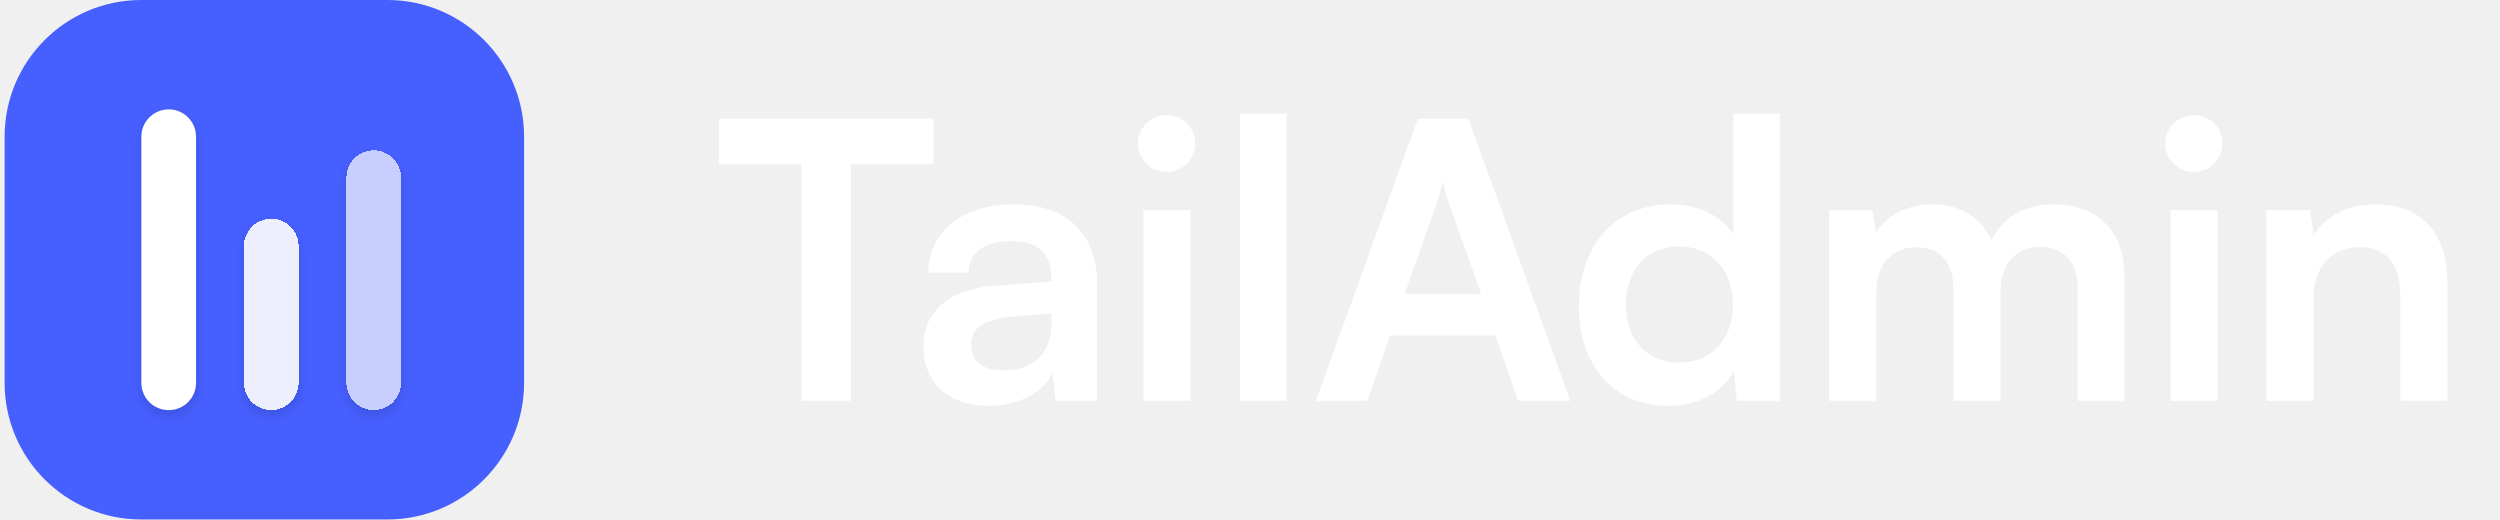
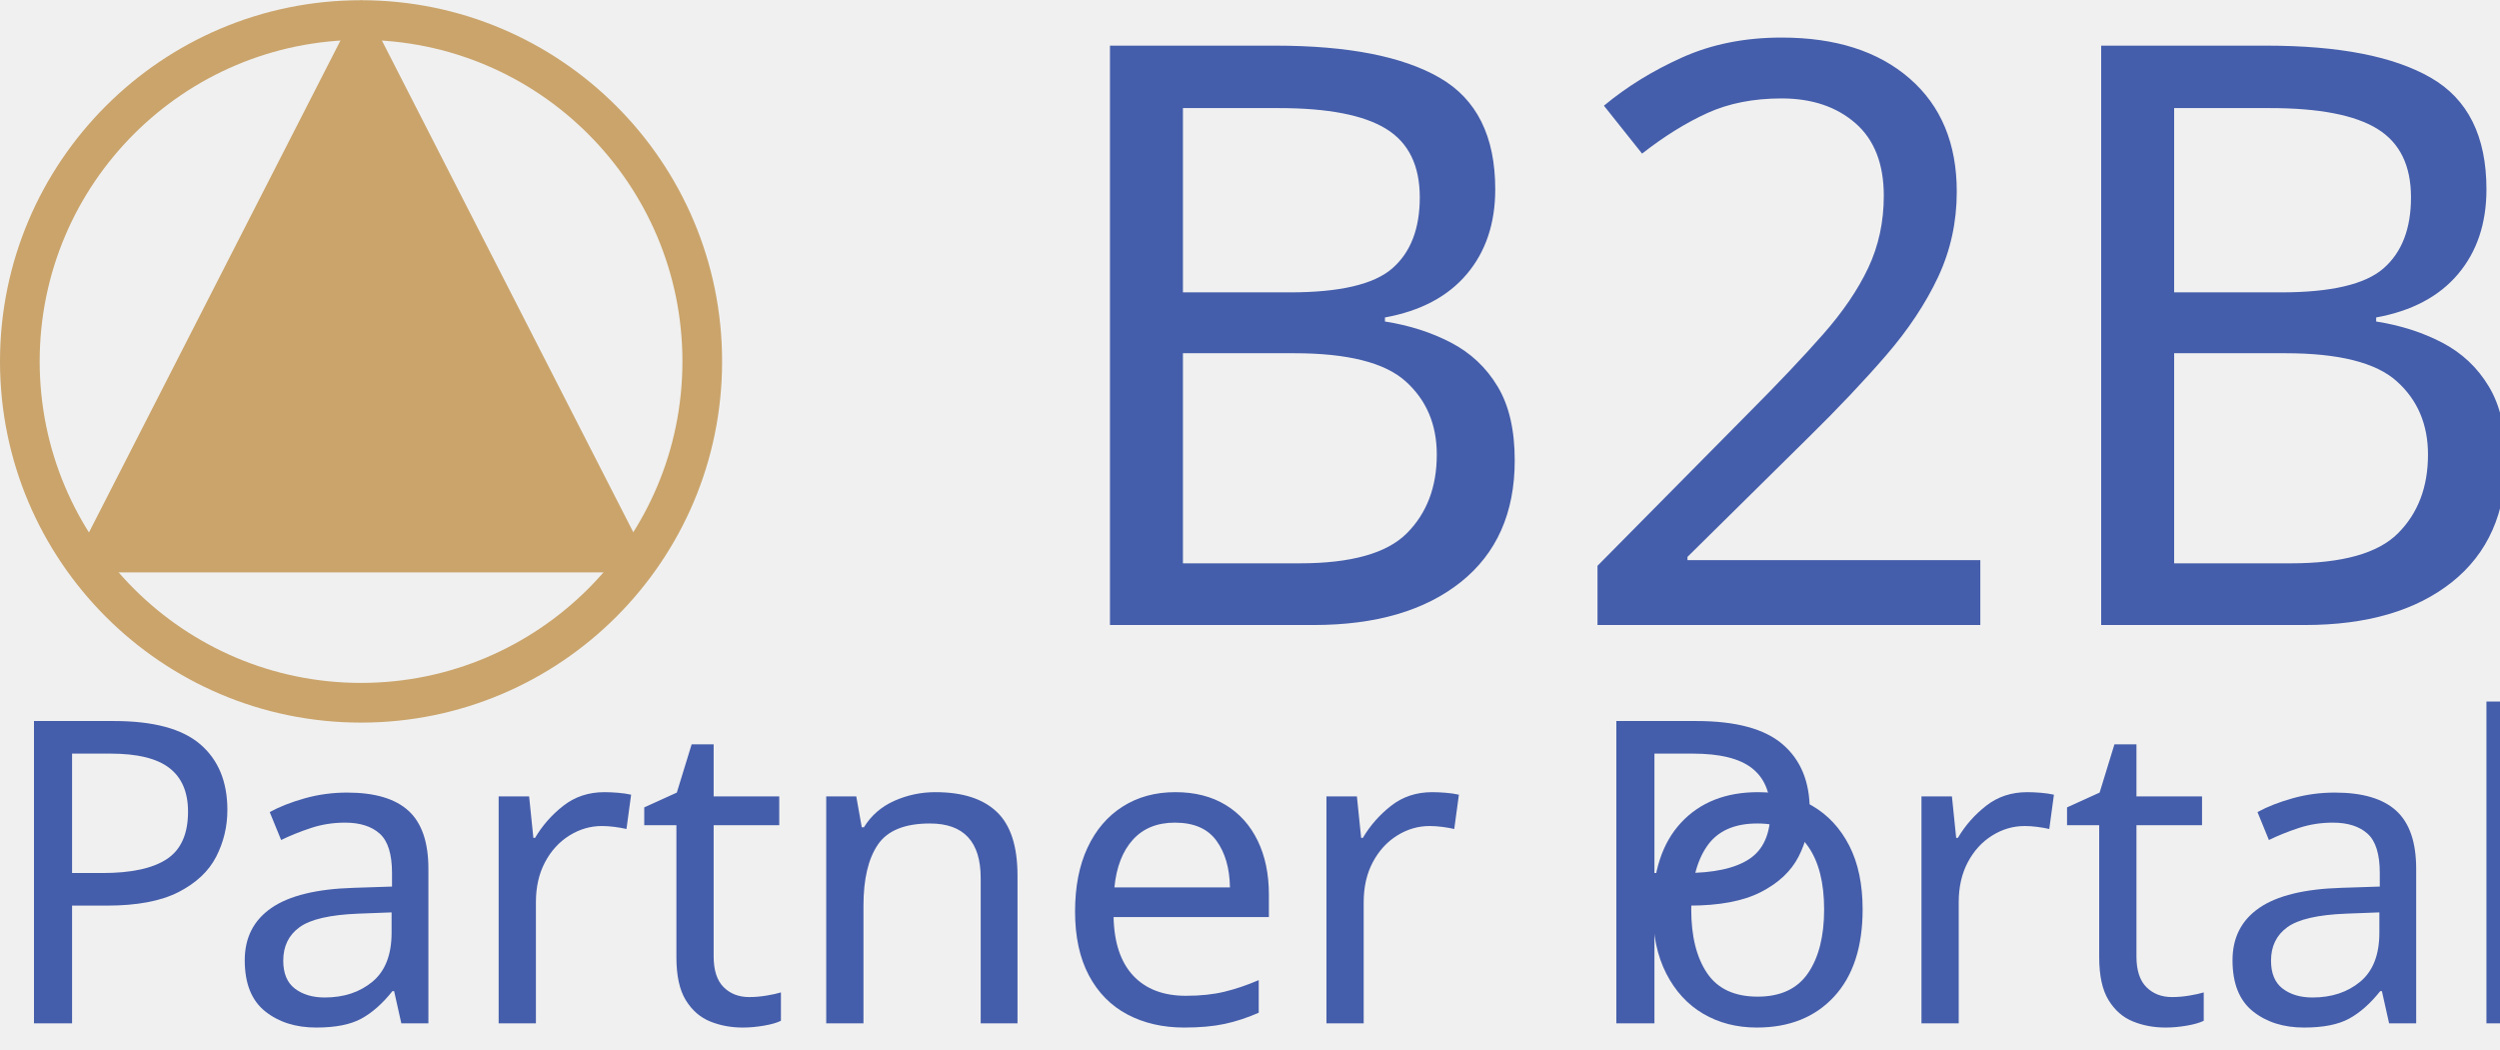
- <svg xmlns="http://www.w3.org/2000/svg" width="231" height="48" viewBox="0 0 231 48" fill="none">
-   <path d="M0.426 12.632C0.426 5.655 6.081 0 13.057 0H35.794C42.77 0 48.426 5.655 48.426 12.632V35.368C48.426 42.345 42.77 48 35.794 48H13.057C6.081 48 0.426 42.345 0.426 35.368V12.632Z" fill="#465FFF" />
-   <g filter="url(#filter0_d_3903_56743)">
-     <path d="M13.062 12.632C13.062 11.237 14.193 10.106 15.588 10.106C16.983 10.106 18.114 11.237 18.114 12.632V35.369C18.114 36.764 16.983 37.895 15.588 37.895C14.193 37.895 13.062 36.764 13.062 35.369V12.632Z" fill="white" />
+ <svg xmlns="http://www.w3.org/2000/svg" width="100%" height="100%" viewBox="0 0 2362 992" version="1.1" xml:space="preserve" style="fill-rule:evenodd;clip-rule:evenodd;stroke-linejoin:round;stroke-miterlimit:2;">
+   <g transform="matrix(5.559781,0,0,5.559781,-4683.763,-3744.114)">
+     <g transform="matrix(137.8951,0,0,137.8951,1256.591,779.6376)">
+         </g>
+     <text x="1017.757px" y="779.638px" style="font-family:'Dubai-Regular', 'Dubai', sans-serif;font-size:137.895px;fill:rgb(69,94,171);">B2B</text>
  </g>
-   <g filter="url(#filter1_d_3903_56743)">
-     <path d="M22.539 22.735C22.539 21.34 23.67 20.209 25.065 20.209C26.461 20.209 27.592 21.34 27.592 22.735V35.367C27.592 36.762 26.461 37.893 25.065 37.893C23.67 37.893 22.539 36.762 22.539 35.367V22.735Z" fill="white" fill-opacity="0.9" shape-rendering="crispEdges" />
+   <g transform="matrix(0.984045,0,0,0.984045,-758.0798,-301.0373)">
+     <g transform="matrix(406.4854,0,0,406.4854,3117.135,1288.425)">
+         </g>
+     <text x="763.585px" y="1288.425px" style="font-family:'Dubai-Regular', 'Dubai', sans-serif;font-size:406.485px;fill:rgb(69,94,171);">P<tspan x="986.746px 1176.981px " y="1288.425px 1288.425px ">ar</tspan>tner P<tspan x="2335.464px 2541.552px " y="1288.425px 1288.425px ">or</tspan>tal</text>
  </g>
-   <g filter="url(#filter2_d_3903_56743)">
-     <path d="M32.008 16.419C32.008 15.024 33.139 13.893 34.534 13.893C35.929 13.893 37.06 15.024 37.06 16.419V35.366C37.06 36.761 35.929 37.893 34.534 37.893C33.139 37.893 32.008 36.761 32.008 35.366V16.419Z" fill="white" fill-opacity="0.7" shape-rendering="crispEdges" />
+   <g transform="matrix(1.321762,0,0,1.321762,-126.5355,-458.1155)">
+     <g transform="matrix(2.606248,0,0,2.606248,-2038.096,-1228.101)">
+       <circle cx="917.799" cy="703.321" r="99.064" style="fill:rgb(255,0,0);fill-opacity:0;" />
+       <path d="M917.799,604.258C972.474,604.258 1016.863,648.647 1016.863,703.321C1016.863,757.996 972.474,802.385 917.799,802.385C863.125,802.385 818.736,757.996 818.736,703.321C818.736,648.647 863.125,604.258 917.799,604.258ZM917.799,615.144C869.133,615.144 829.622,654.655 829.622,703.321C829.622,751.988 869.133,791.499 917.799,791.499C966.466,791.499 1005.977,751.988 1005.977,703.321C1005.977,654.655 966.466,615.144 917.799,615.144Z" style="fill:rgb(202,164,107);" />
+     </g>
+     <g transform="matrix(7.569495,0,0,3.82922,-7323.103,-2474.439)">
+       <path d="M1014.217,736.712L1041.863,843.561L986.57,843.561L1014.217,736.712Z" style="fill:rgb(202,164,107);" />
+     </g>
  </g>
-   <path d="M66.426 15.172H74.058V37.036H78.624V15.172H86.257V10.964H66.426V15.172Z" fill="white" />
-   <path d="M91.352 37.5C94.098 37.5 96.488 36.252 97.237 34.433L97.558 37.036H101.375V26.336C101.375 21.45 98.45 18.882 93.706 18.882C88.927 18.882 85.788 21.378 85.788 25.195H89.497C89.497 23.34 90.924 22.27 93.492 22.27C95.704 22.27 97.13 23.233 97.13 25.623V26.015L91.851 26.407C87.678 26.729 85.324 28.762 85.324 32.007C85.324 35.324 87.607 37.5 91.352 37.5ZM92.779 34.219C90.817 34.219 89.747 33.434 89.747 31.829C89.747 30.402 90.781 29.511 93.492 29.261L97.166 28.976V29.903C97.166 32.614 95.454 34.219 92.779 34.219Z" fill="white" />
-   <path d="M107.825 15.886C109.252 15.886 110.429 14.709 110.429 13.246C110.429 11.784 109.252 10.643 107.825 10.643C106.327 10.643 105.15 11.784 105.15 13.246C105.15 14.709 106.327 15.886 107.825 15.886ZM105.649 37.036H110.001V19.417H105.649V37.036Z" fill="white" />
-   <path d="M118.883 37.036V10.5H114.568V37.036H118.883Z" fill="white" />
-   <path d="M126.337 37.036L128.441 31.009H138.179L140.283 37.036H145.098L135.682 10.964H131.009L121.593 37.036H126.337ZM132.757 18.739C133.007 18.026 133.221 17.241 133.328 16.742C133.399 17.277 133.649 18.061 133.863 18.739L136.859 27.157H129.797L132.757 18.739Z" fill="white" />
-   <path d="M154.165 37.5C156.84 37.5 159.122 36.323 160.192 34.29L160.478 37.036H164.472V10.5H160.157V21.664C159.051 19.916 156.875 18.882 154.414 18.882C149.1 18.882 145.89 22.805 145.89 28.298C145.89 33.755 149.064 37.5 154.165 37.5ZM155.128 33.505C152.096 33.505 150.241 31.294 150.241 28.155C150.241 25.017 152.096 22.77 155.128 22.77C158.159 22.77 160.121 24.981 160.121 28.155C160.121 31.33 158.159 33.505 155.128 33.505Z" fill="white" />
-   <path d="M173.359 37.036V27.049C173.359 24.196 175.035 22.841 177.104 22.841C179.172 22.841 180.492 24.16 180.492 26.622V37.036H184.843V27.049C184.843 24.16 186.448 22.805 188.553 22.805C190.621 22.805 191.977 24.125 191.977 26.657V37.036H196.292V25.516C196.292 21.45 193.938 18.882 189.658 18.882C186.983 18.882 184.915 20.201 184.023 22.235C183.096 20.201 181.241 18.882 178.566 18.882C176.034 18.882 174.25 20.023 173.359 21.485L173.002 19.417H169.007V37.036H173.359Z" fill="white" />
-   <path d="M202.74 15.886C204.167 15.886 205.344 14.709 205.344 13.246C205.344 11.784 204.167 10.643 202.74 10.643C201.242 10.643 200.065 11.784 200.065 13.246C200.065 14.709 201.242 15.886 202.74 15.886ZM200.564 37.036H204.916V19.417H200.564V37.036Z" fill="white" />
-   <path d="M213.763 37.036V27.549C213.763 24.695 215.403 22.841 218.078 22.841C220.325 22.841 221.788 24.267 221.788 27.228V37.036H226.139V26.194C226.139 21.628 223.856 18.882 219.434 18.882C217.044 18.882 214.904 19.916 213.798 21.7L213.442 19.417H209.411V37.036H213.763Z" fill="white" />
-   <defs>
-     <filter id="filter0_d_3903_56743" x="12.062" y="9.606" width="7.053" height="29.79" filterUnits="userSpaceOnUse" color-interpolation-filters="sRGB">
-       <feFlood flood-opacity="0" result="BackgroundImageFix" />
-       <feColorMatrix in="SourceAlpha" type="matrix" values="0 0 0 0 0 0 0 0 0 0 0 0 0 0 0 0 0 0 127 0" result="hardAlpha" />
-       <feOffset dy="0.5" />
-       <feGaussianBlur stdDeviation="0.5" />
-       <feComposite in2="hardAlpha" operator="out" />
-       <feColorMatrix type="matrix" values="0 0 0 0 0 0 0 0 0 0 0 0 0 0 0 0 0 0 0.12 0" />
-       <feBlend mode="normal" in2="BackgroundImageFix" result="effect1_dropShadow_3903_56743" />
-       <feBlend mode="normal" in="SourceGraphic" in2="effect1_dropShadow_3903_56743" result="shape" />
-     </filter>
-     <filter id="filter1_d_3903_56743" x="21.539" y="19.709" width="7.053" height="19.684" filterUnits="userSpaceOnUse" color-interpolation-filters="sRGB">
-       <feFlood flood-opacity="0" result="BackgroundImageFix" />
-       <feColorMatrix in="SourceAlpha" type="matrix" values="0 0 0 0 0 0 0 0 0 0 0 0 0 0 0 0 0 0 127 0" result="hardAlpha" />
-       <feOffset dy="0.5" />
-       <feGaussianBlur stdDeviation="0.5" />
-       <feComposite in2="hardAlpha" operator="out" />
-       <feColorMatrix type="matrix" values="0 0 0 0 0 0 0 0 0 0 0 0 0 0 0 0 0 0 0.12 0" />
-       <feBlend mode="normal" in2="BackgroundImageFix" result="effect1_dropShadow_3903_56743" />
-       <feBlend mode="normal" in="SourceGraphic" in2="effect1_dropShadow_3903_56743" result="shape" />
-     </filter>
-     <filter id="filter2_d_3903_56743" x="31.008" y="13.393" width="7.053" height="26" filterUnits="userSpaceOnUse" color-interpolation-filters="sRGB">
-       <feFlood flood-opacity="0" result="BackgroundImageFix" />
-       <feColorMatrix in="SourceAlpha" type="matrix" values="0 0 0 0 0 0 0 0 0 0 0 0 0 0 0 0 0 0 127 0" result="hardAlpha" />
-       <feOffset dy="0.5" />
-       <feGaussianBlur stdDeviation="0.5" />
-       <feComposite in2="hardAlpha" operator="out" />
-       <feColorMatrix type="matrix" values="0 0 0 0 0 0 0 0 0 0 0 0 0 0 0 0 0 0 0.12 0" />
-       <feBlend mode="normal" in2="BackgroundImageFix" result="effect1_dropShadow_3903_56743" />
-       <feBlend mode="normal" in="SourceGraphic" in2="effect1_dropShadow_3903_56743" result="shape" />
-     </filter>
-   </defs>
</svg>
